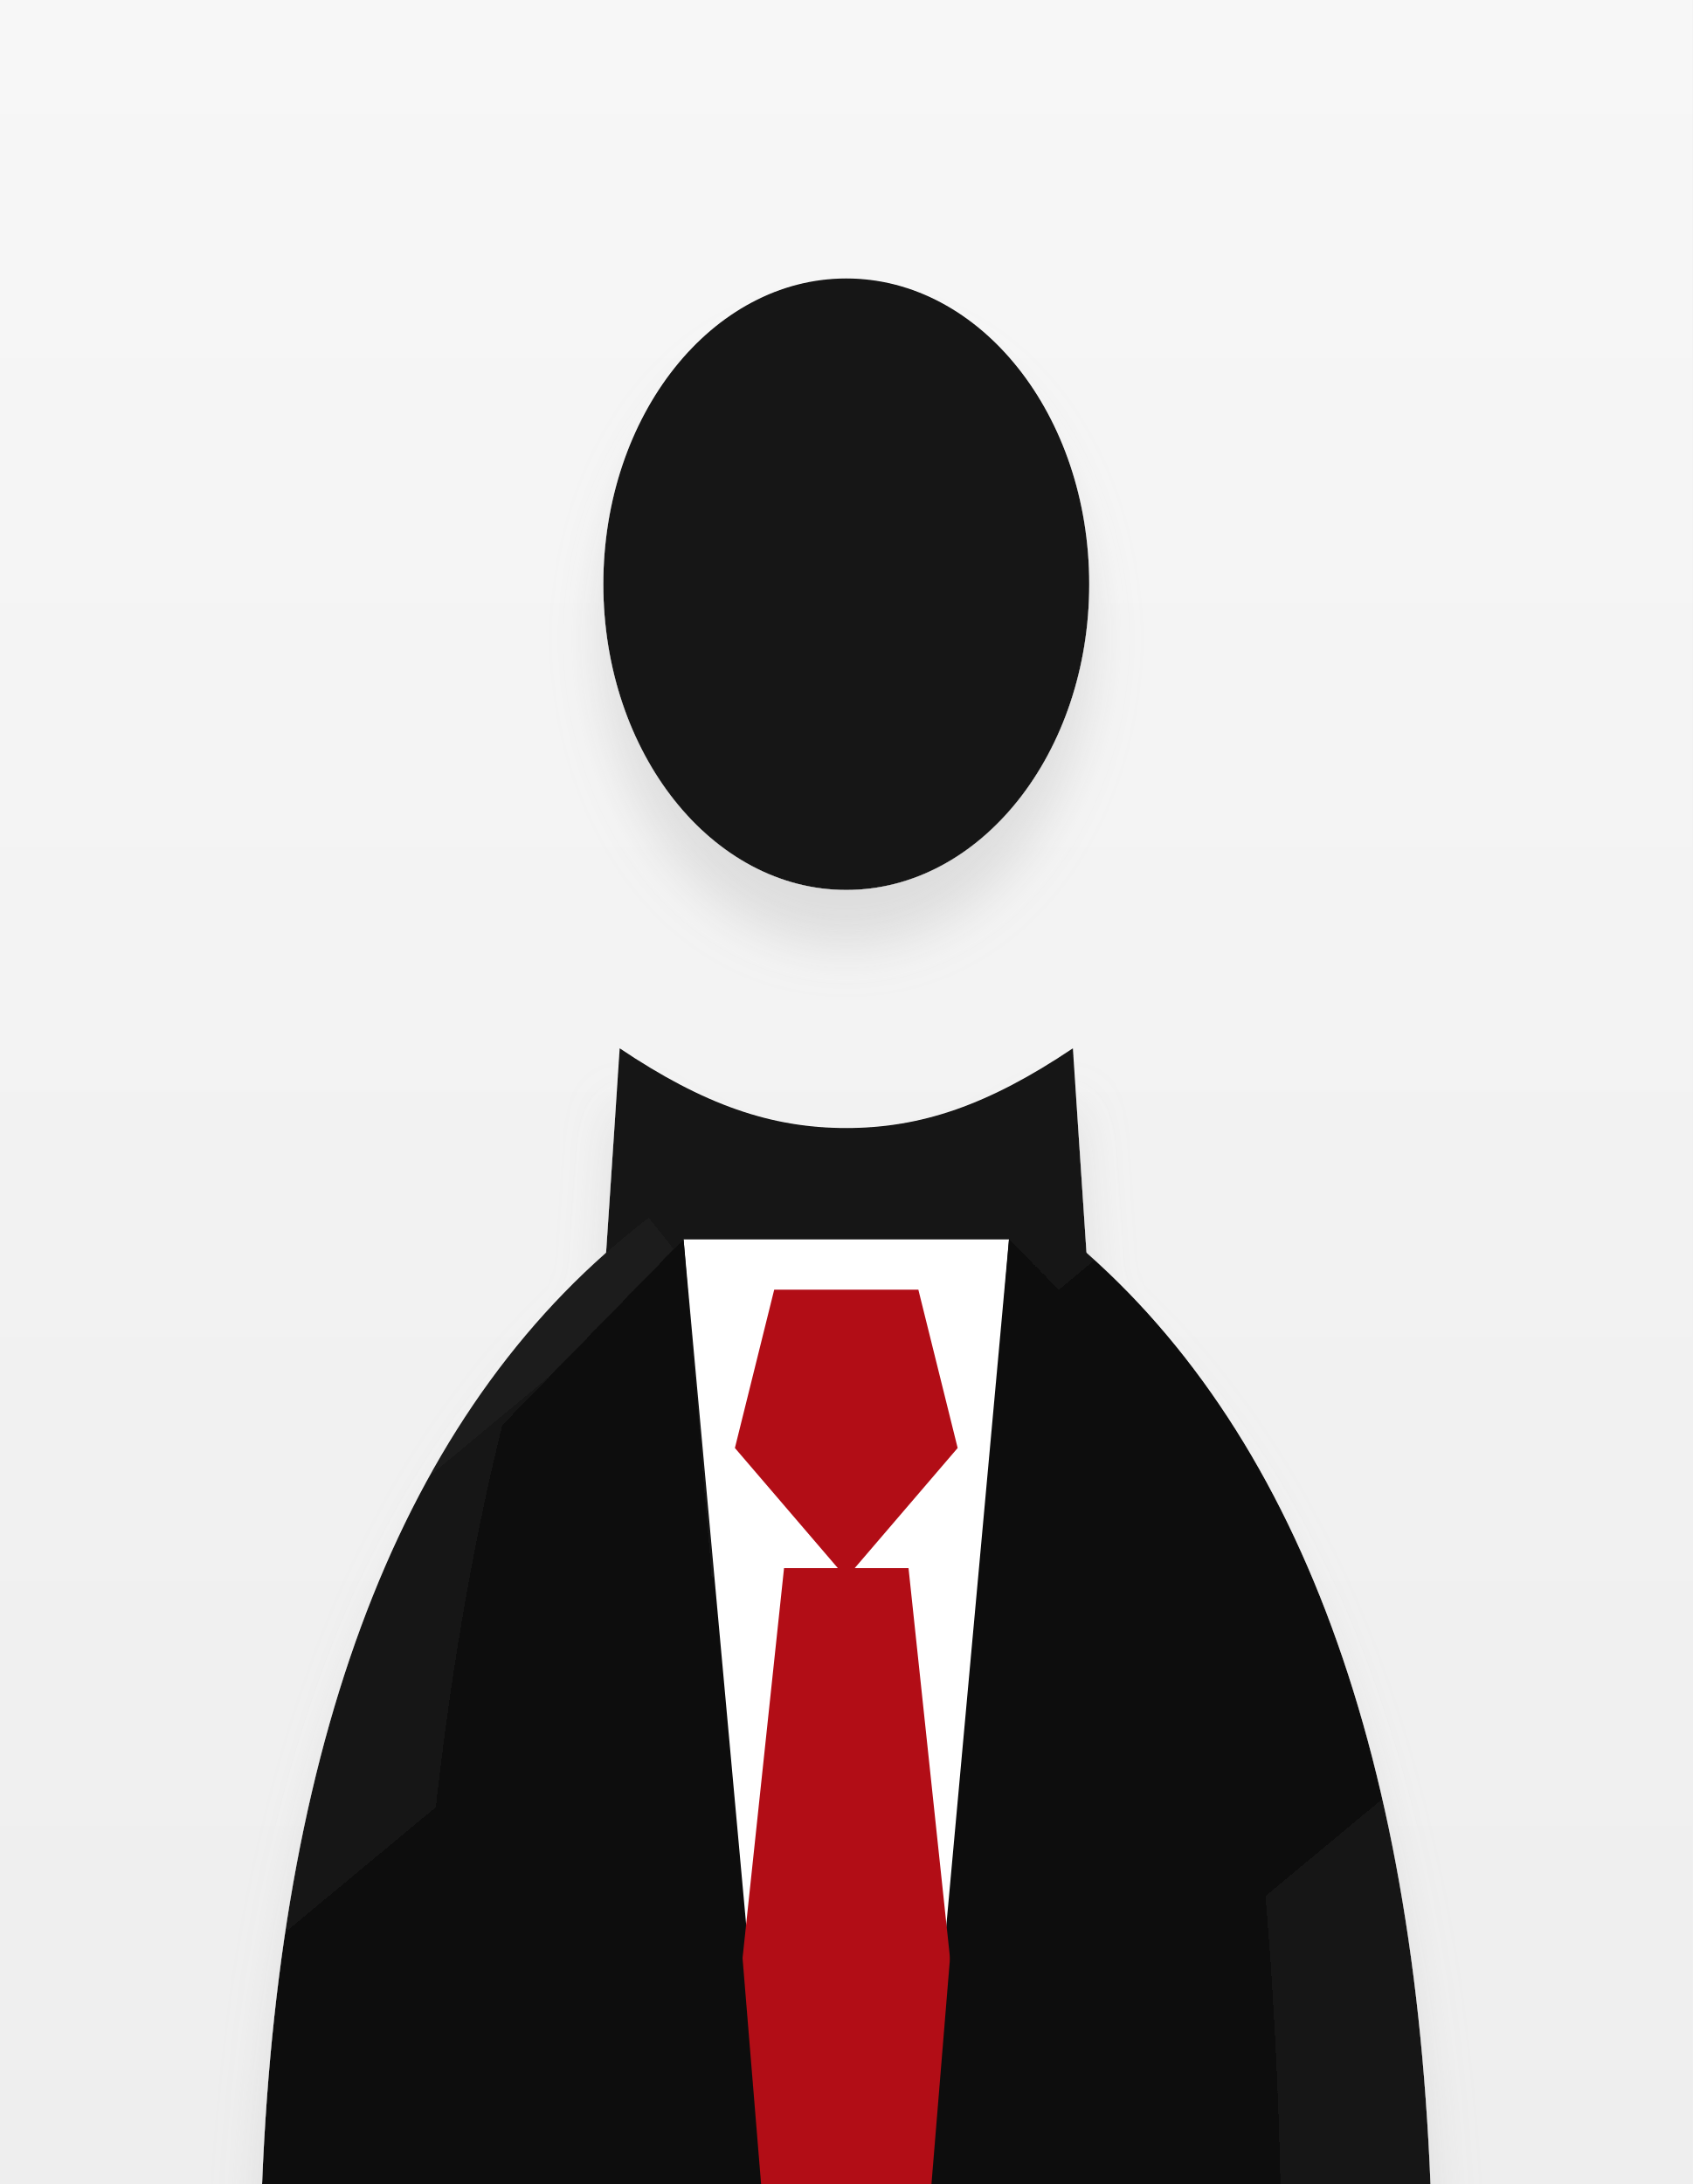
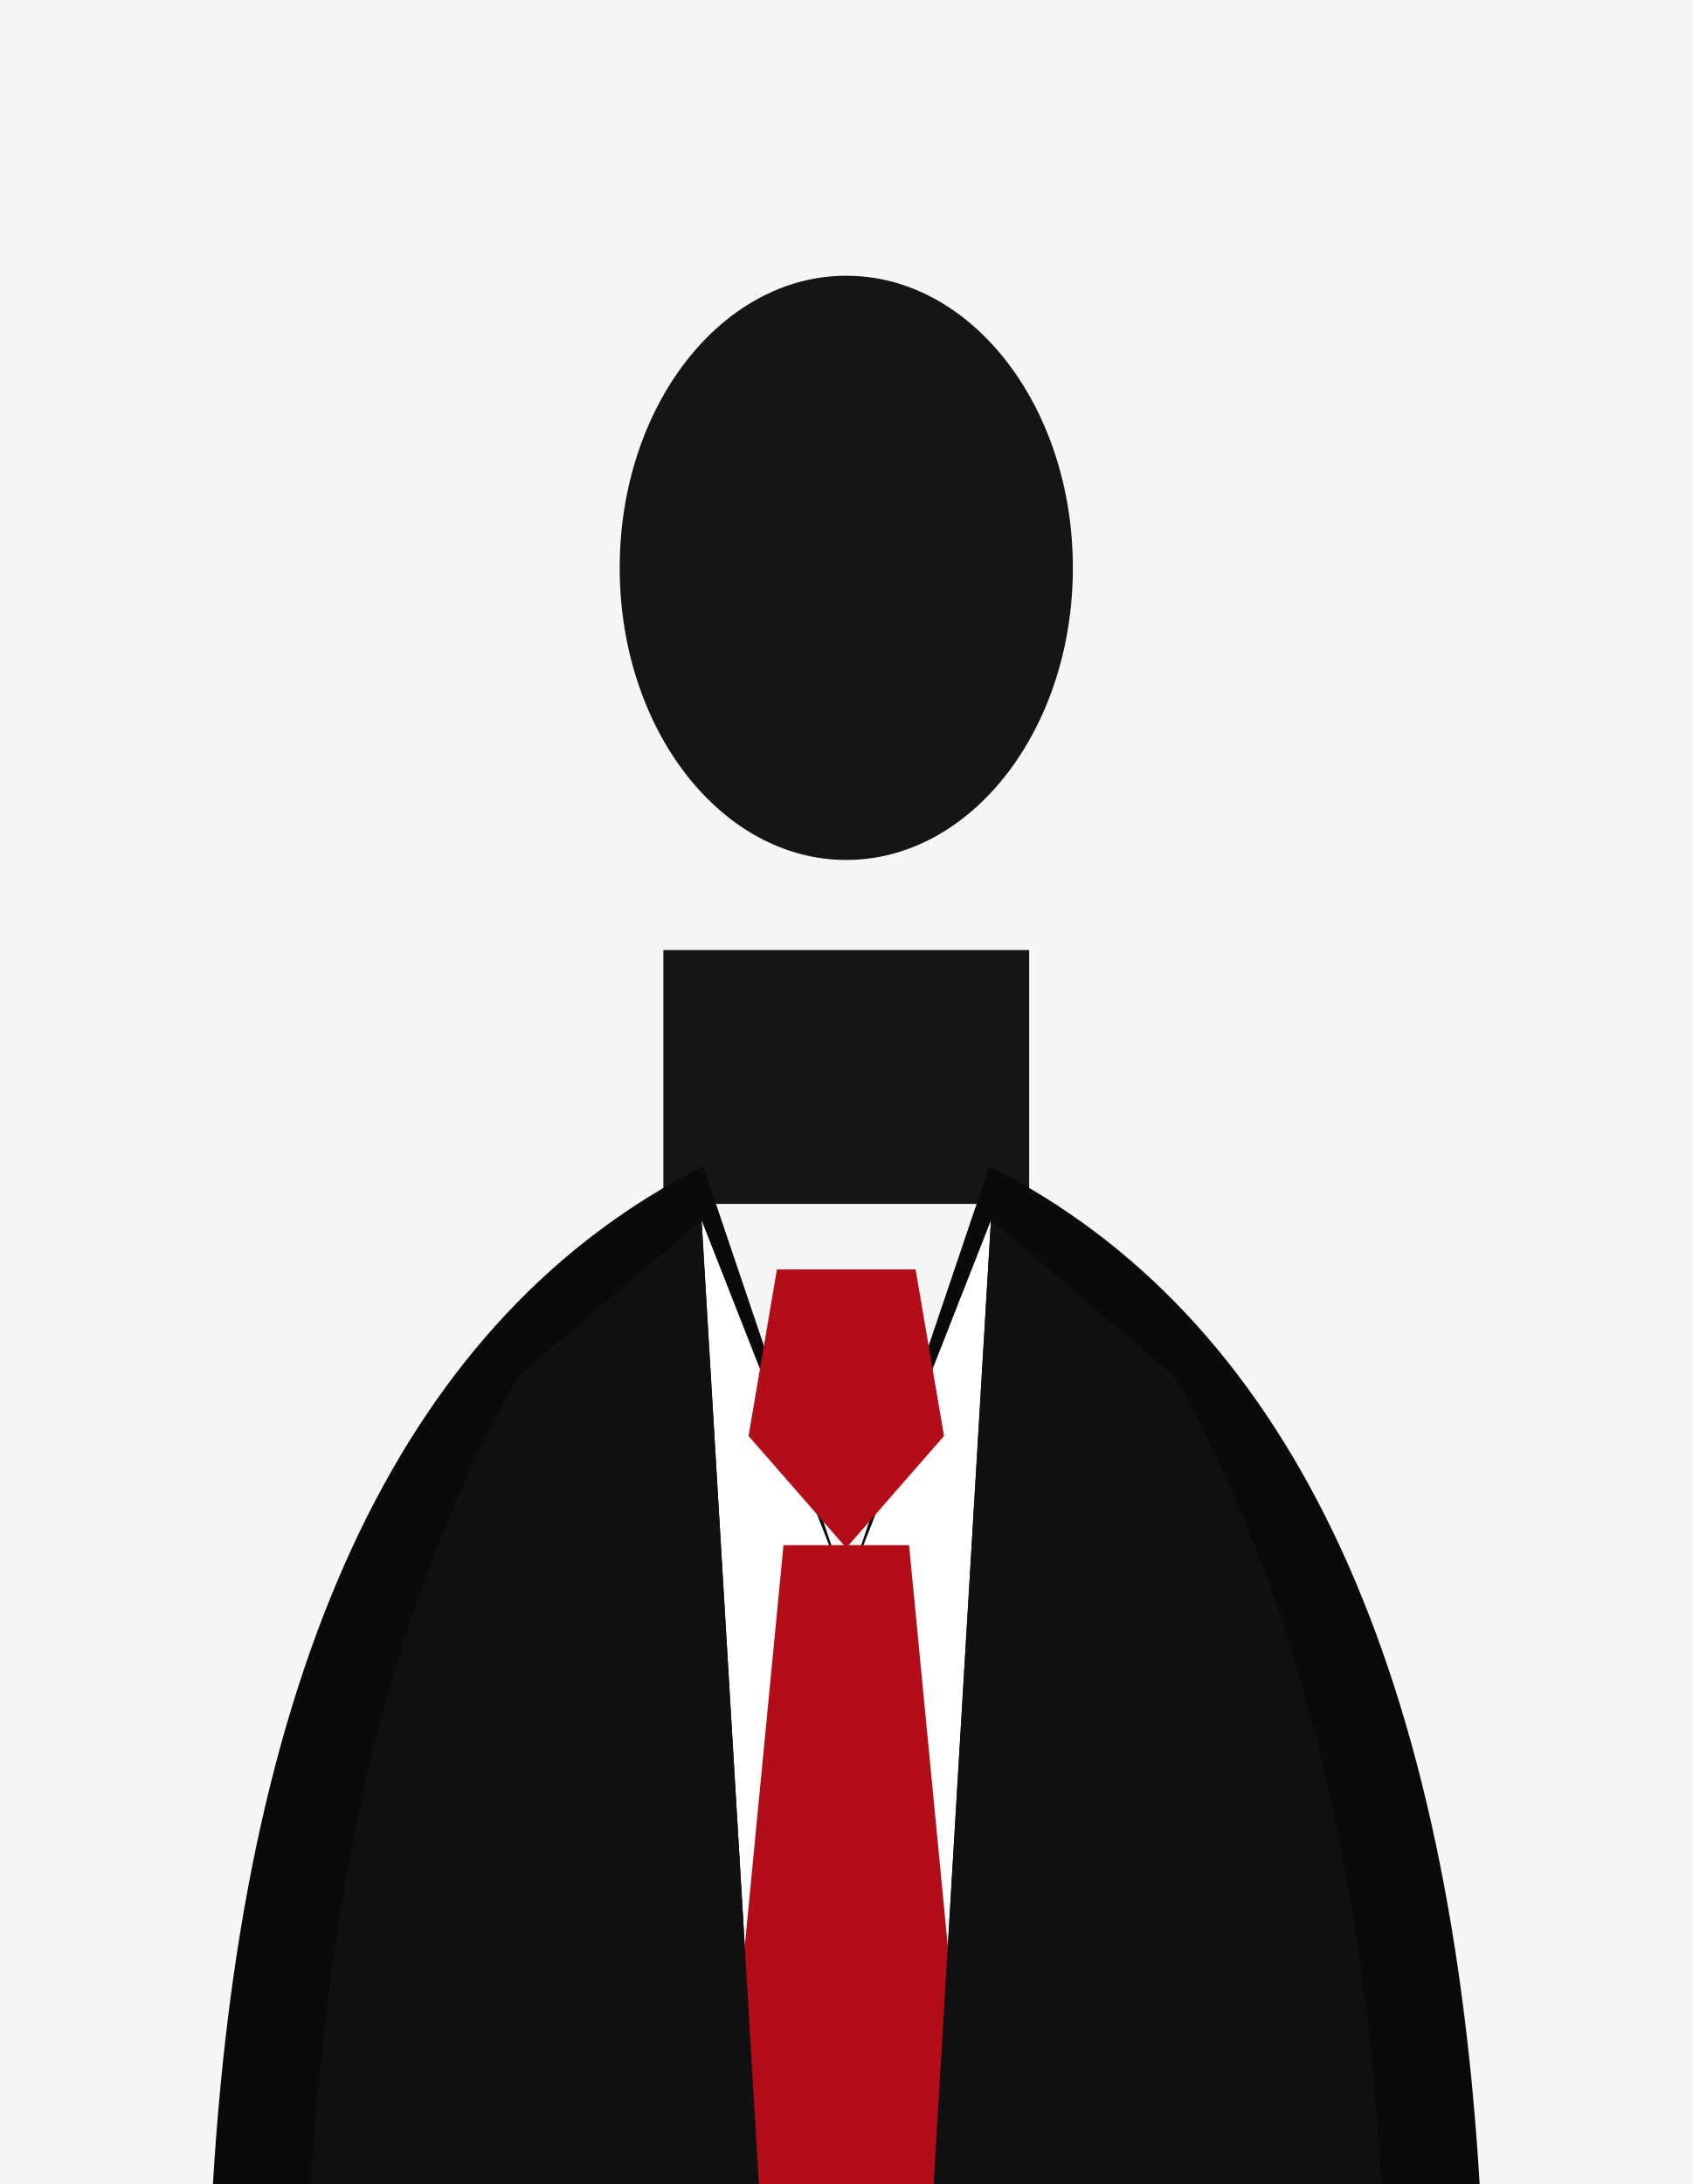
<svg xmlns="http://www.w3.org/2000/svg" width="31" height="40" viewBox="0 0 31 40" preserveAspectRatio="xMidYMid meet">
-   <defs>
-     <linearGradient id="bg" x1="0" y1="0" x2="0" y2="1">
-       <stop offset="0" stop-color="#f7f7f7" />
-       <stop offset="1" stop-color="#eeeeee" />
-     </linearGradient>
-     <linearGradient id="suit" x1="0" y1="0" x2="1" y2="1">
-       <stop offset="0" stop-color="#232323" />
-       <stop offset="0.52" stop-color="#0b0b0b" />
-       <stop offset="1" stop-color="#171717" />
-     </linearGradient>
-     <filter id="soft" x="-20%" y="-20%" width="140%" height="140%">
-       <feDropShadow dx="0" dy="1" stdDeviation="0.45" flood-color="#d8d8d8" flood-opacity="0.8" />
-     </filter>
-   </defs>
-   <rect width="31" height="40" fill="url(#bg)" />
-   <g filter="url(#soft)">
-     <ellipse cx="15.5" cy="10.7" rx="4.45" ry="5.6" fill="#171717" />
-     <path d="M11.35 19.2c1.55 1.04 2.78 1.46 4.15 1.46s2.6-.42 4.15-1.46l.28 4.2h-8.86l.28-4.2Z" fill="#151515" />
-     <path d="M4.8 40c.34-8.45 2.7-14.35 7.08-17.7l3.62 4.48 3.62-4.48C23.5 25.65 25.86 31.55 26.2 40H4.8Z" fill="url(#suit)" />
-     <path d="M12.52 22.7h5.96L16.9 40h-2.8l-1.58-17.3Z" fill="#ffffff" />
-     <path d="M14.18 23.62h2.64l.72 2.9-2.04 2.38-2.04-2.38.72-2.9Z" fill="#b20d18" />
-     <path d="M14.36 28.72h2.28L17.84 40h-4.68l1.2-11.28Z" fill="#b20d18" />
-     <path d="M9.2 26.1l3.32-3.4 1.42 17.3H7.55c.12-5.3.67-9.93 1.65-13.9Z" fill="#090909" opacity="0.95" />
-     <path d="M21.8 26.1l-3.32-3.4L17.06 40h6.39c-.12-5.3-.67-9.93-1.65-13.9Z" fill="#090909" opacity="0.95" />
-   </g>
+   <rect width="31" height="40" fill="#f5f5f5" />
+   <ellipse cx="15.5" cy="10.4" rx="4.15" ry="5.35" fill="#151515" />
+   <path d="M12.15 17.4h6.7v4.65h-6.7z" fill="#151515" />
+   <path d="M3.9 40c.58-9.7 3.58-15.92 8.98-18.64l2.62 7.75 2.62-7.75C23.52 24.08 26.52 30.3 27.1 40H3.9Z" fill="#0a0a0a" />
+   <path d="M12.85 22.35 15.5 29.1l2.65-6.75-1.05 17.65h-3.2l-1.05-17.65Z" fill="#ffffff" />
+   <path d="M14.23 23.25h2.54l.52 3.05-1.79 2.05-1.79-2.05.52-3.05Z" fill="#b20d18" />
+   <path d="M14.35 28.3h2.3L17.78 40h-4.56l1.13-11.7Z" fill="#b20d18" />
+   <path d="M5.7 40c.35-6.05 1.62-10.98 3.8-14.8l3.35-2.85L13.9 40H5.7Z" fill="#111111" />
+   <path d="M25.3 40c-.35-6.05-1.62-10.98-3.8-14.8l-3.35-2.85L17.1 40h8.2Z" fill="#111111" />
</svg>
